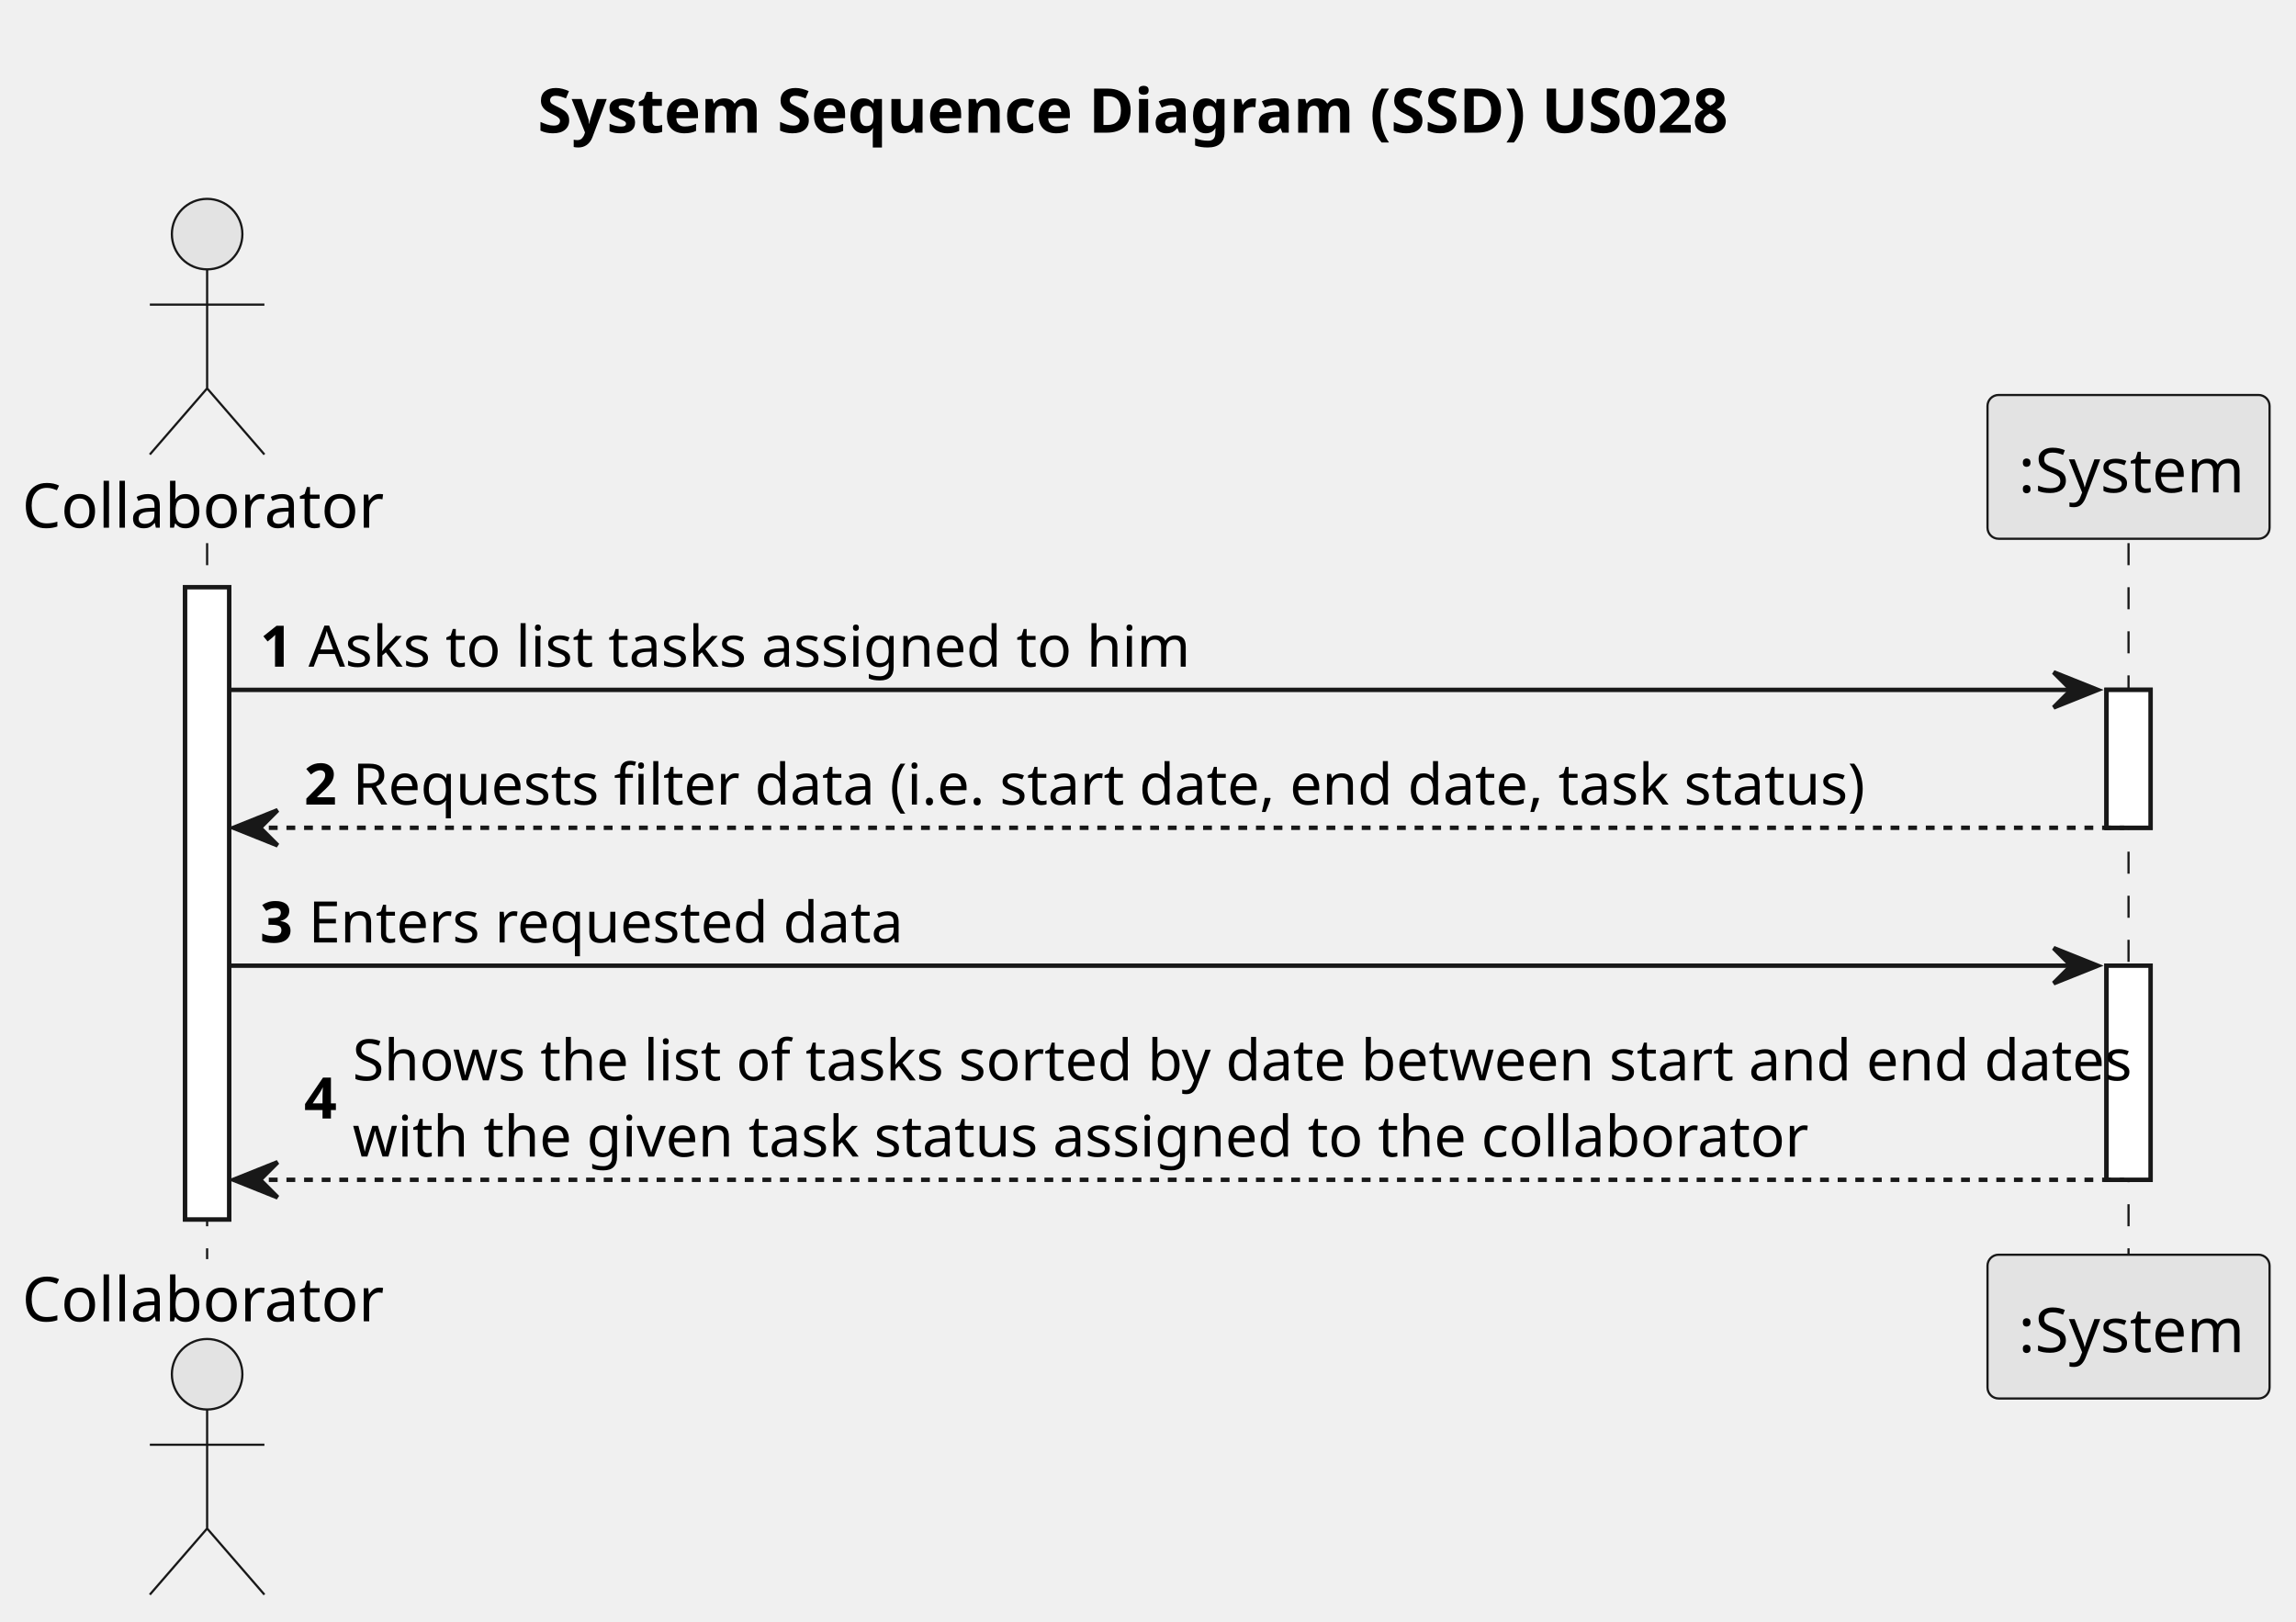
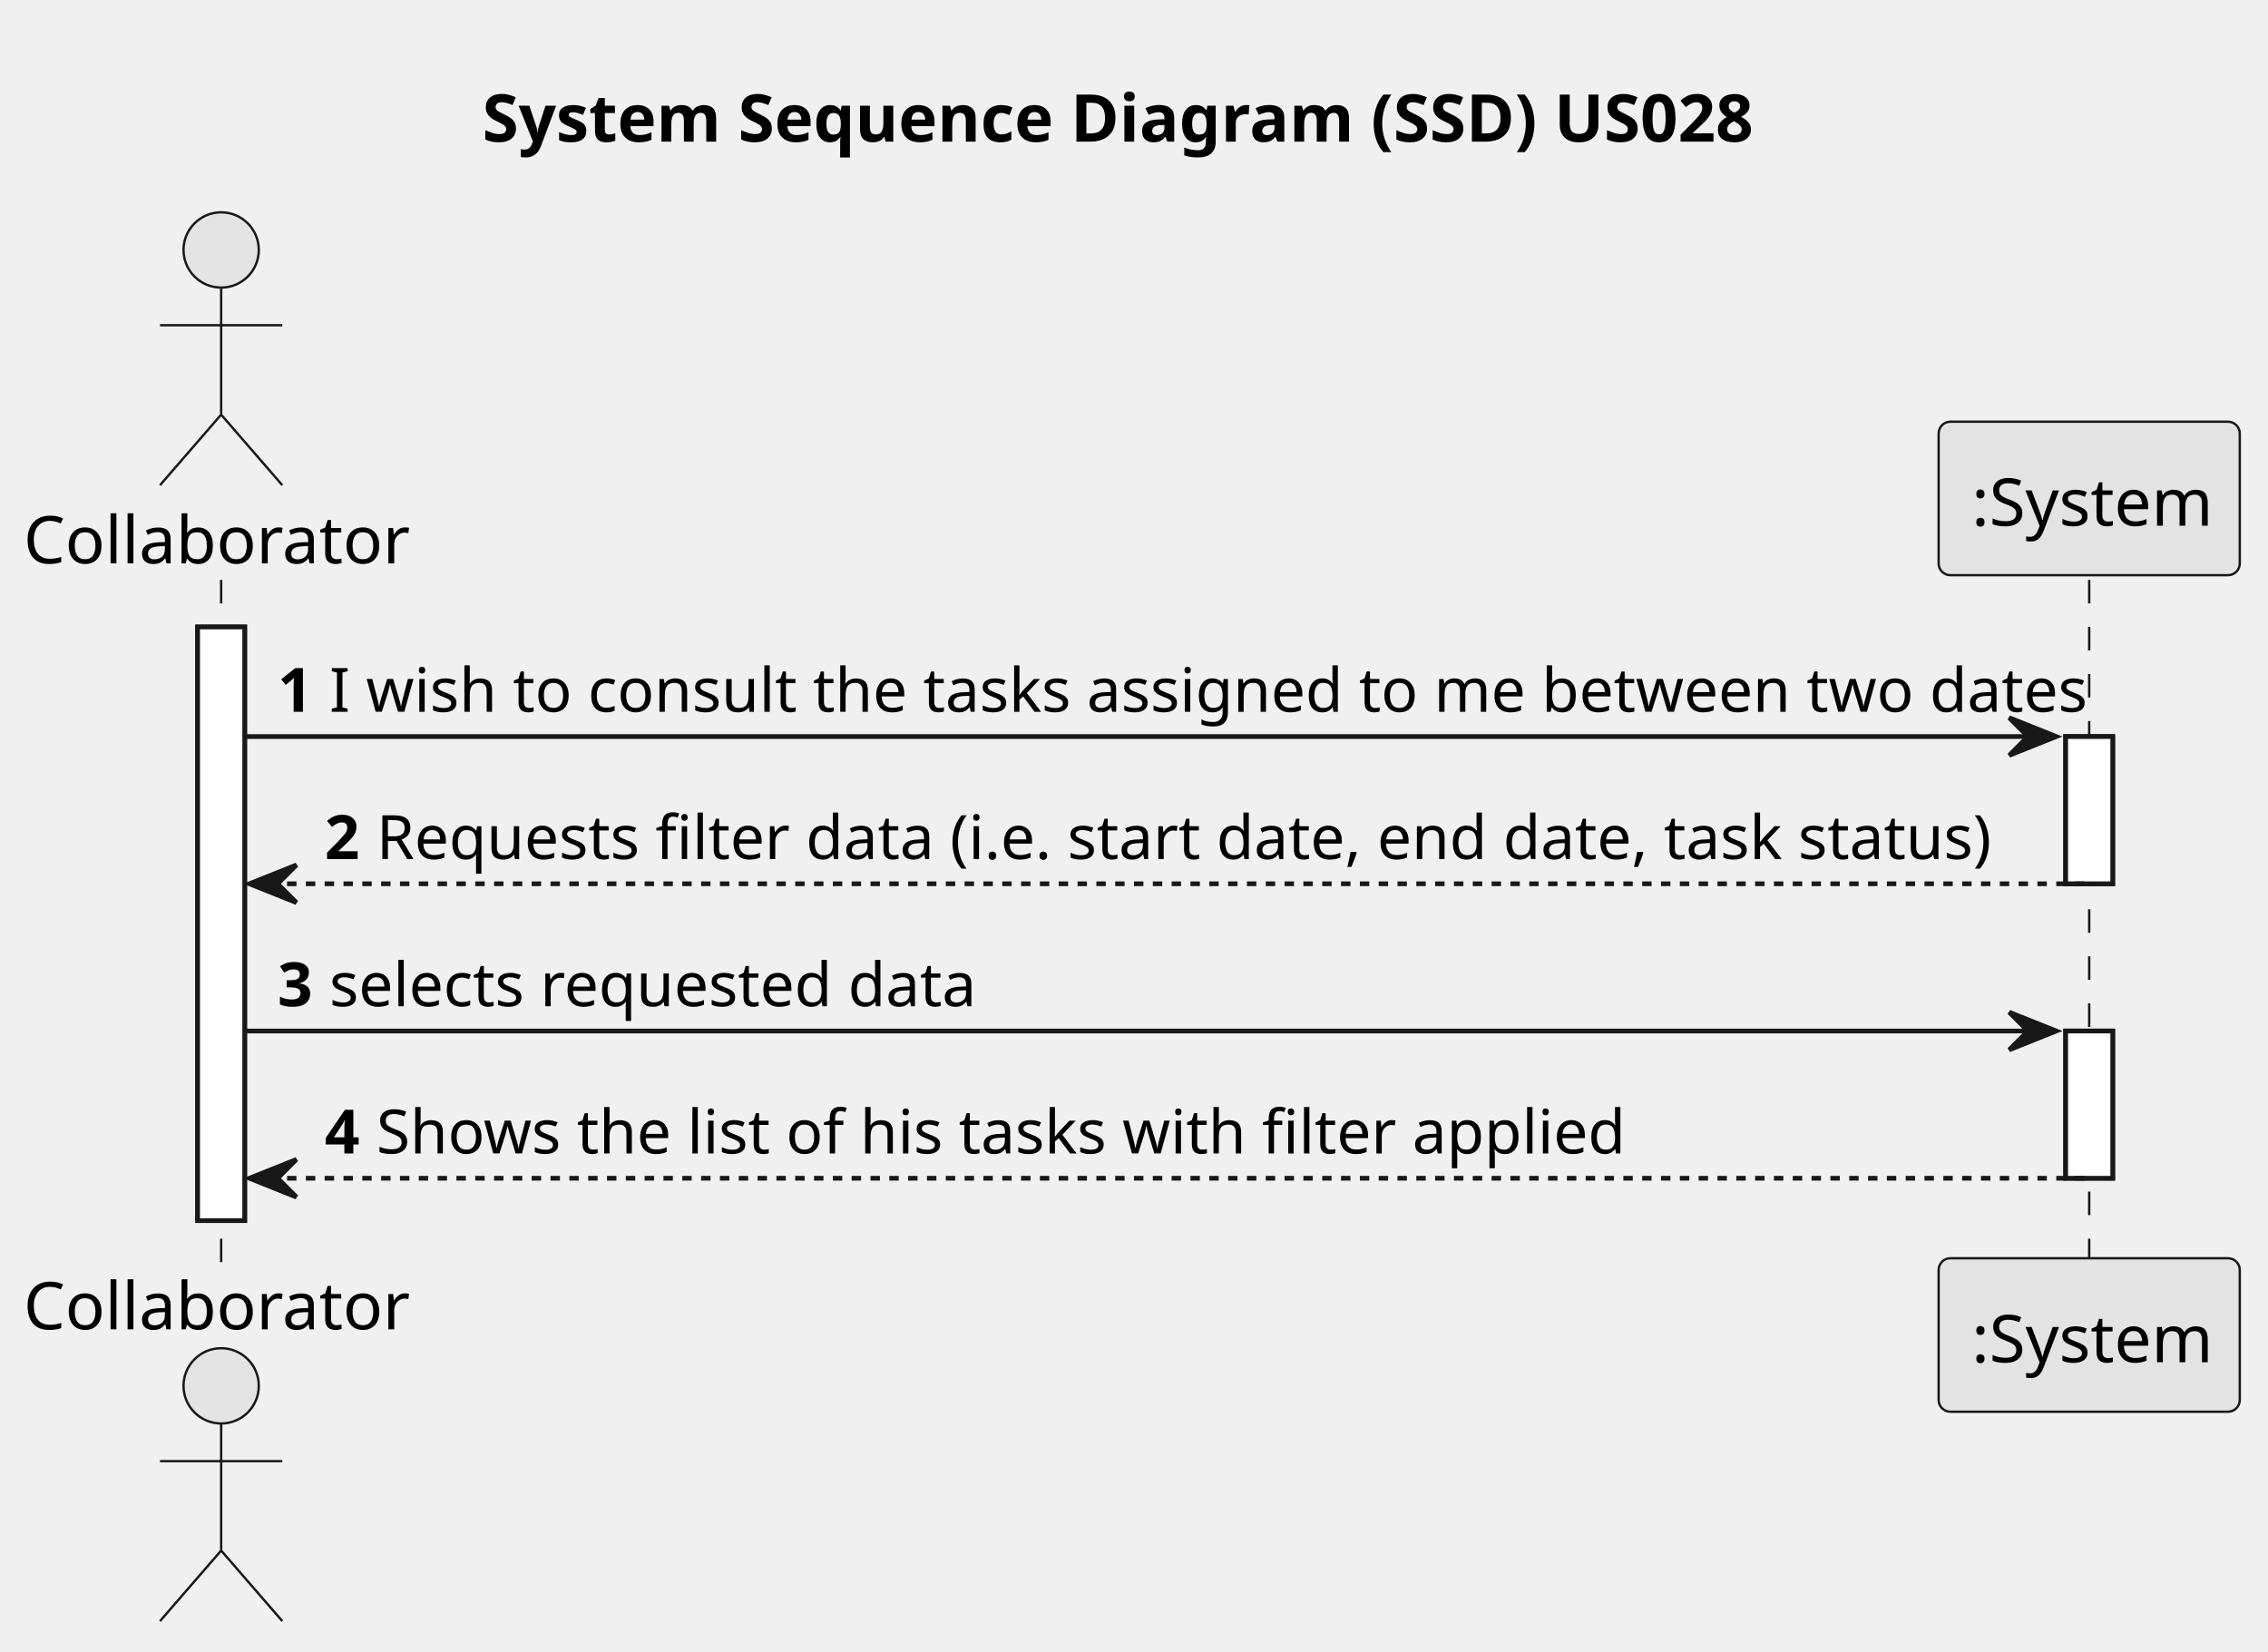
- <svg xmlns="http://www.w3.org/2000/svg" contentStyleType="text/css" height="368px" preserveAspectRatio="none" style="width:521px;height:368px;background:#FFFFFF;" version="1.1" viewBox="0 0 521 368" width="521px" zoomAndPan="magnify">
+ <svg xmlns="http://www.w3.org/2000/svg" contentStyleType="text/css" height="351px" preserveAspectRatio="none" style="width:482px;height:351px;background:#FFFFFF;" version="1.1" viewBox="0 0 482 351" width="482px" zoomAndPan="magnify">
  <defs />
  <g>
-     <text fill="#000000" font-family="sans-serif" font-size="14" font-weight="bold" lengthAdjust="spacing" textLength="275" x="122" y="30.107">System Sequence Diagram (SSD) US028</text>
-     <rect fill="#FFFFFF" height="143.455" style="stroke:#181818;stroke-width:1.0;" width="10" x="42" y="133.242" />
-     <rect fill="#FFFFFF" height="31.291" style="stroke:#181818;stroke-width:1.0;" width="10" x="478" y="156.533" />
-     <rect fill="#FFFFFF" height="48.582" style="stroke:#181818;stroke-width:1.0;" width="10" x="478" y="219.115" />
-     <line style="stroke:#181818;stroke-width:0.5;stroke-dasharray:5.0,5.0;" x1="47" x2="47" y1="123.242" y2="285.697" />
-     <line style="stroke:#181818;stroke-width:0.5;stroke-dasharray:5.0,5.0;" x1="483" x2="483" y1="123.242" y2="285.697" />
+     <text fill="#000000" font-family="sans-serif" font-size="14" font-weight="bold" lengthAdjust="spacing" textLength="275" x="102.5" y="30.107">System Sequence Diagram (SSD) US028</text>
+     <rect fill="#FFFFFF" height="126.164" style="stroke:#181818;stroke-width:1.0;" width="10" x="42" y="133.242" />
+     <rect fill="#FFFFFF" height="31.291" style="stroke:#181818;stroke-width:1.0;" width="10" x="439" y="156.533" />
+     <rect fill="#FFFFFF" height="31.291" style="stroke:#181818;stroke-width:1.0;" width="10" x="439" y="219.115" />
+     <line style="stroke:#181818;stroke-width:0.5;stroke-dasharray:5.0,5.0;" x1="47" x2="47" y1="123.242" y2="268.406" />
+     <line style="stroke:#181818;stroke-width:0.5;stroke-dasharray:5.0,5.0;" x1="444" x2="444" y1="123.242" y2="268.406" />
    <text fill="#000000" font-family="sans-serif" font-size="14" lengthAdjust="spacing" textLength="78" x="5" y="119.728">Collaborator</text>
    <ellipse cx="47" cy="53.121" fill="#E3E3E3" rx="8" ry="8" style="stroke:#181818;stroke-width:0.5;" />
    <path d="M47,61.121 L47,88.121 M34,69.121 L60,69.121 M47,88.121 L34,103.121 M47,88.121 L60,103.121 " fill="none" style="stroke:#181818;stroke-width:0.5;" />
-     <text fill="#000000" font-family="sans-serif" font-size="14" lengthAdjust="spacing" textLength="78" x="5" y="299.805">Collaborator</text>
-     <ellipse cx="47" cy="311.818" fill="#E3E3E3" rx="8" ry="8" style="stroke:#181818;stroke-width:0.5;" />
-     <path d="M47,319.818 L47,346.818 M34,327.818 L60,327.818 M47,346.818 L34,361.818 M47,346.818 L60,361.818 " fill="none" style="stroke:#181818;stroke-width:0.5;" />
-     <rect fill="#E3E3E3" height="32.621" rx="2.5" ry="2.5" style="stroke:#181818;stroke-width:0.5;" width="64" x="451" y="89.621" />
-     <text fill="#000000" font-family="sans-serif" font-size="14" lengthAdjust="spacing" textLength="50" x="458" y="111.728">:System</text>
-     <rect fill="#E3E3E3" height="32.621" rx="2.5" ry="2.5" style="stroke:#181818;stroke-width:0.5;" width="64" x="451" y="284.697" />
-     <text fill="#000000" font-family="sans-serif" font-size="14" lengthAdjust="spacing" textLength="50" x="458" y="306.805">:System</text>
-     <rect fill="#FFFFFF" height="143.455" style="stroke:#181818;stroke-width:1.0;" width="10" x="42" y="133.242" />
-     <rect fill="#FFFFFF" height="31.291" style="stroke:#181818;stroke-width:1.0;" width="10" x="478" y="156.533" />
-     <rect fill="#FFFFFF" height="48.582" style="stroke:#181818;stroke-width:1.0;" width="10" x="478" y="219.115" />
-     <polygon fill="#181818" points="466,152.533,476,156.533,466,160.533,470,156.533" style="stroke:#181818;stroke-width:1.0;" />
-     <line style="stroke:#181818;stroke-width:1.0;" x1="52" x2="472" y1="156.533" y2="156.533" />
+     <text fill="#000000" font-family="sans-serif" font-size="14" lengthAdjust="spacing" textLength="78" x="5" y="282.514">Collaborator</text>
+     <ellipse cx="47" cy="294.527" fill="#E3E3E3" rx="8" ry="8" style="stroke:#181818;stroke-width:0.5;" />
+     <path d="M47,302.527 L47,329.527 M34,310.527 L60,310.527 M47,329.527 L34,344.527 M47,329.527 L60,344.527 " fill="none" style="stroke:#181818;stroke-width:0.5;" />
+     <rect fill="#E3E3E3" height="32.621" rx="2.5" ry="2.5" style="stroke:#181818;stroke-width:0.5;" width="64" x="412" y="89.621" />
+     <text fill="#000000" font-family="sans-serif" font-size="14" lengthAdjust="spacing" textLength="50" x="419" y="111.728">:System</text>
+     <rect fill="#E3E3E3" height="32.621" rx="2.5" ry="2.5" style="stroke:#181818;stroke-width:0.5;" width="64" x="412" y="267.406" />
+     <text fill="#000000" font-family="sans-serif" font-size="14" lengthAdjust="spacing" textLength="50" x="419" y="289.514">:System</text>
+     <rect fill="#FFFFFF" height="126.164" style="stroke:#181818;stroke-width:1.0;" width="10" x="42" y="133.242" />
+     <rect fill="#FFFFFF" height="31.291" style="stroke:#181818;stroke-width:1.0;" width="10" x="439" y="156.533" />
+     <rect fill="#FFFFFF" height="31.291" style="stroke:#181818;stroke-width:1.0;" width="10" x="439" y="219.115" />
+     <polygon fill="#181818" points="427,152.533,437,156.533,427,160.533,431,156.533" style="stroke:#181818;stroke-width:1.0;" />
+     <line style="stroke:#181818;stroke-width:1.0;" x1="52" x2="433" y1="156.533" y2="156.533" />
    <text fill="#000000" font-family="sans-serif" font-size="13" font-weight="bold" lengthAdjust="spacing" textLength="7" x="59" y="151.27">1</text>
-     <text fill="#000000" font-family="sans-serif" font-size="13" lengthAdjust="spacing" textLength="198" x="70" y="151.27">Asks to list tasks assigned to him</text>
+     <text fill="#000000" font-family="sans-serif" font-size="13" lengthAdjust="spacing" textLength="357" x="70" y="151.27">I wish to consult the tasks assigned to me between two dates</text>
    <polygon fill="#181818" points="63,183.824,53,187.824,63,191.824,59,187.824" style="stroke:#181818;stroke-width:1.0;" />
-     <line style="stroke:#181818;stroke-width:1.0;stroke-dasharray:2.0,2.0;" x1="57" x2="482" y1="187.824" y2="187.824" />
+     <line style="stroke:#181818;stroke-width:1.0;stroke-dasharray:2.0,2.0;" x1="57" x2="443" y1="187.824" y2="187.824" />
    <text fill="#000000" font-family="sans-serif" font-size="13" font-weight="bold" lengthAdjust="spacing" textLength="7" x="69" y="182.561">2</text>
    <text fill="#000000" font-family="sans-serif" font-size="13" lengthAdjust="spacing" textLength="332" x="80" y="182.561">Requests filter data (i.e. start date, end date, task status)</text>
-     <polygon fill="#181818" points="466,215.115,476,219.115,466,223.115,470,219.115" style="stroke:#181818;stroke-width:1.0;" />
-     <line style="stroke:#181818;stroke-width:1.0;" x1="52" x2="472" y1="219.115" y2="219.115" />
+     <polygon fill="#181818" points="427,215.115,437,219.115,427,223.115,431,219.115" style="stroke:#181818;stroke-width:1.0;" />
+     <line style="stroke:#181818;stroke-width:1.0;" x1="52" x2="433" y1="219.115" y2="219.115" />
    <text fill="#000000" font-family="sans-serif" font-size="13" font-weight="bold" lengthAdjust="spacing" textLength="7" x="59" y="213.852">3</text>
-     <text fill="#000000" font-family="sans-serif" font-size="13" lengthAdjust="spacing" textLength="128" x="70" y="213.852">Enters requested data</text>
-     <polygon fill="#181818" points="63,263.697,53,267.697,63,271.697,59,267.697" style="stroke:#181818;stroke-width:1.0;" />
-     <line style="stroke:#181818;stroke-width:1.0;stroke-dasharray:2.0,2.0;" x1="57" x2="482" y1="267.697" y2="267.697" />
-     <text fill="#000000" font-family="sans-serif" font-size="13" font-weight="bold" lengthAdjust="spacing" textLength="7" x="69" y="253.789">4</text>
-     <text fill="#000000" font-family="sans-serif" font-size="13" lengthAdjust="spacing" textLength="387" x="80" y="245.144">Shows the list of tasks sorted by date between start and end dates</text>
-     <text fill="#000000" font-family="sans-serif" font-size="13" lengthAdjust="spacing" textLength="311" x="80" y="262.435">with the given task status assigned to the collaborator</text>
+     <text fill="#000000" font-family="sans-serif" font-size="13" lengthAdjust="spacing" textLength="132" x="70" y="213.852">selects requested data</text>
+     <polygon fill="#181818" points="63,246.406,53,250.406,63,254.406,59,250.406" style="stroke:#181818;stroke-width:1.0;" />
+     <line style="stroke:#181818;stroke-width:1.0;stroke-dasharray:2.0,2.0;" x1="57" x2="443" y1="250.406" y2="250.406" />
+     <text fill="#000000" font-family="sans-serif" font-size="13" font-weight="bold" lengthAdjust="spacing" textLength="7" x="69" y="245.144">4</text>
+     <text fill="#000000" font-family="sans-serif" font-size="13" lengthAdjust="spacing" textLength="253" x="80" y="245.144">Shows the list of his tasks with filter applied</text>
  </g>
</svg>
